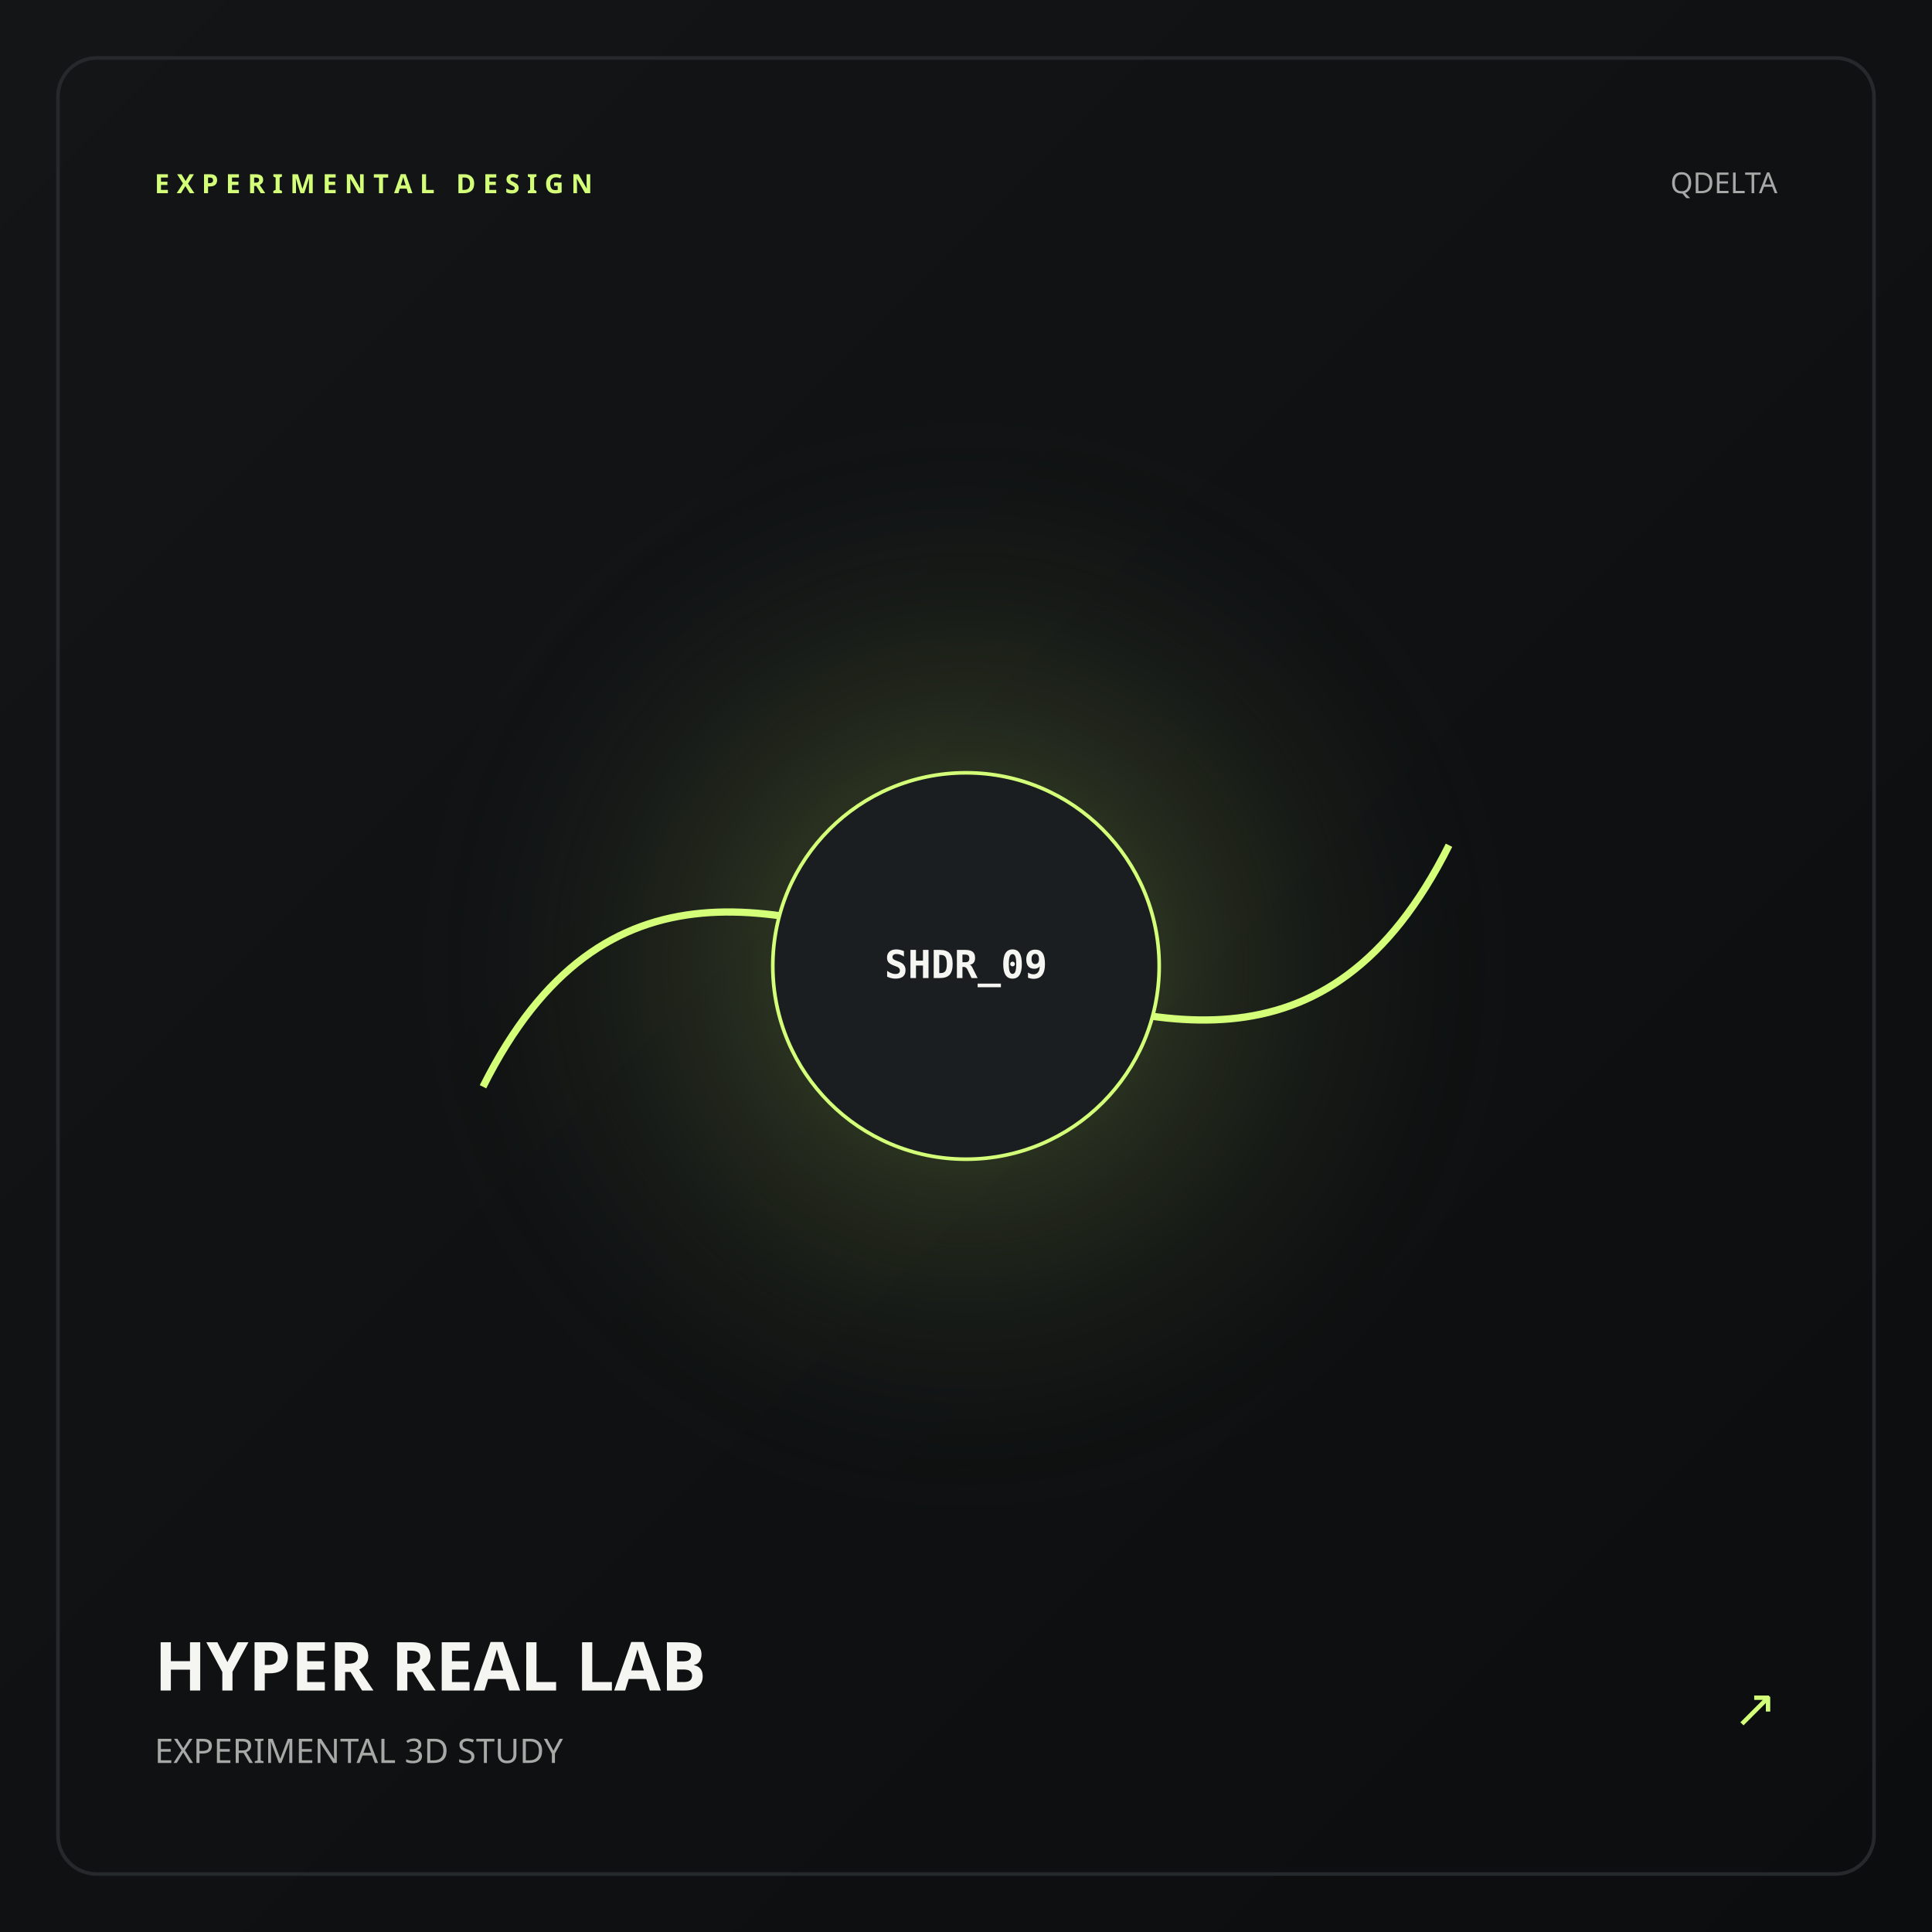
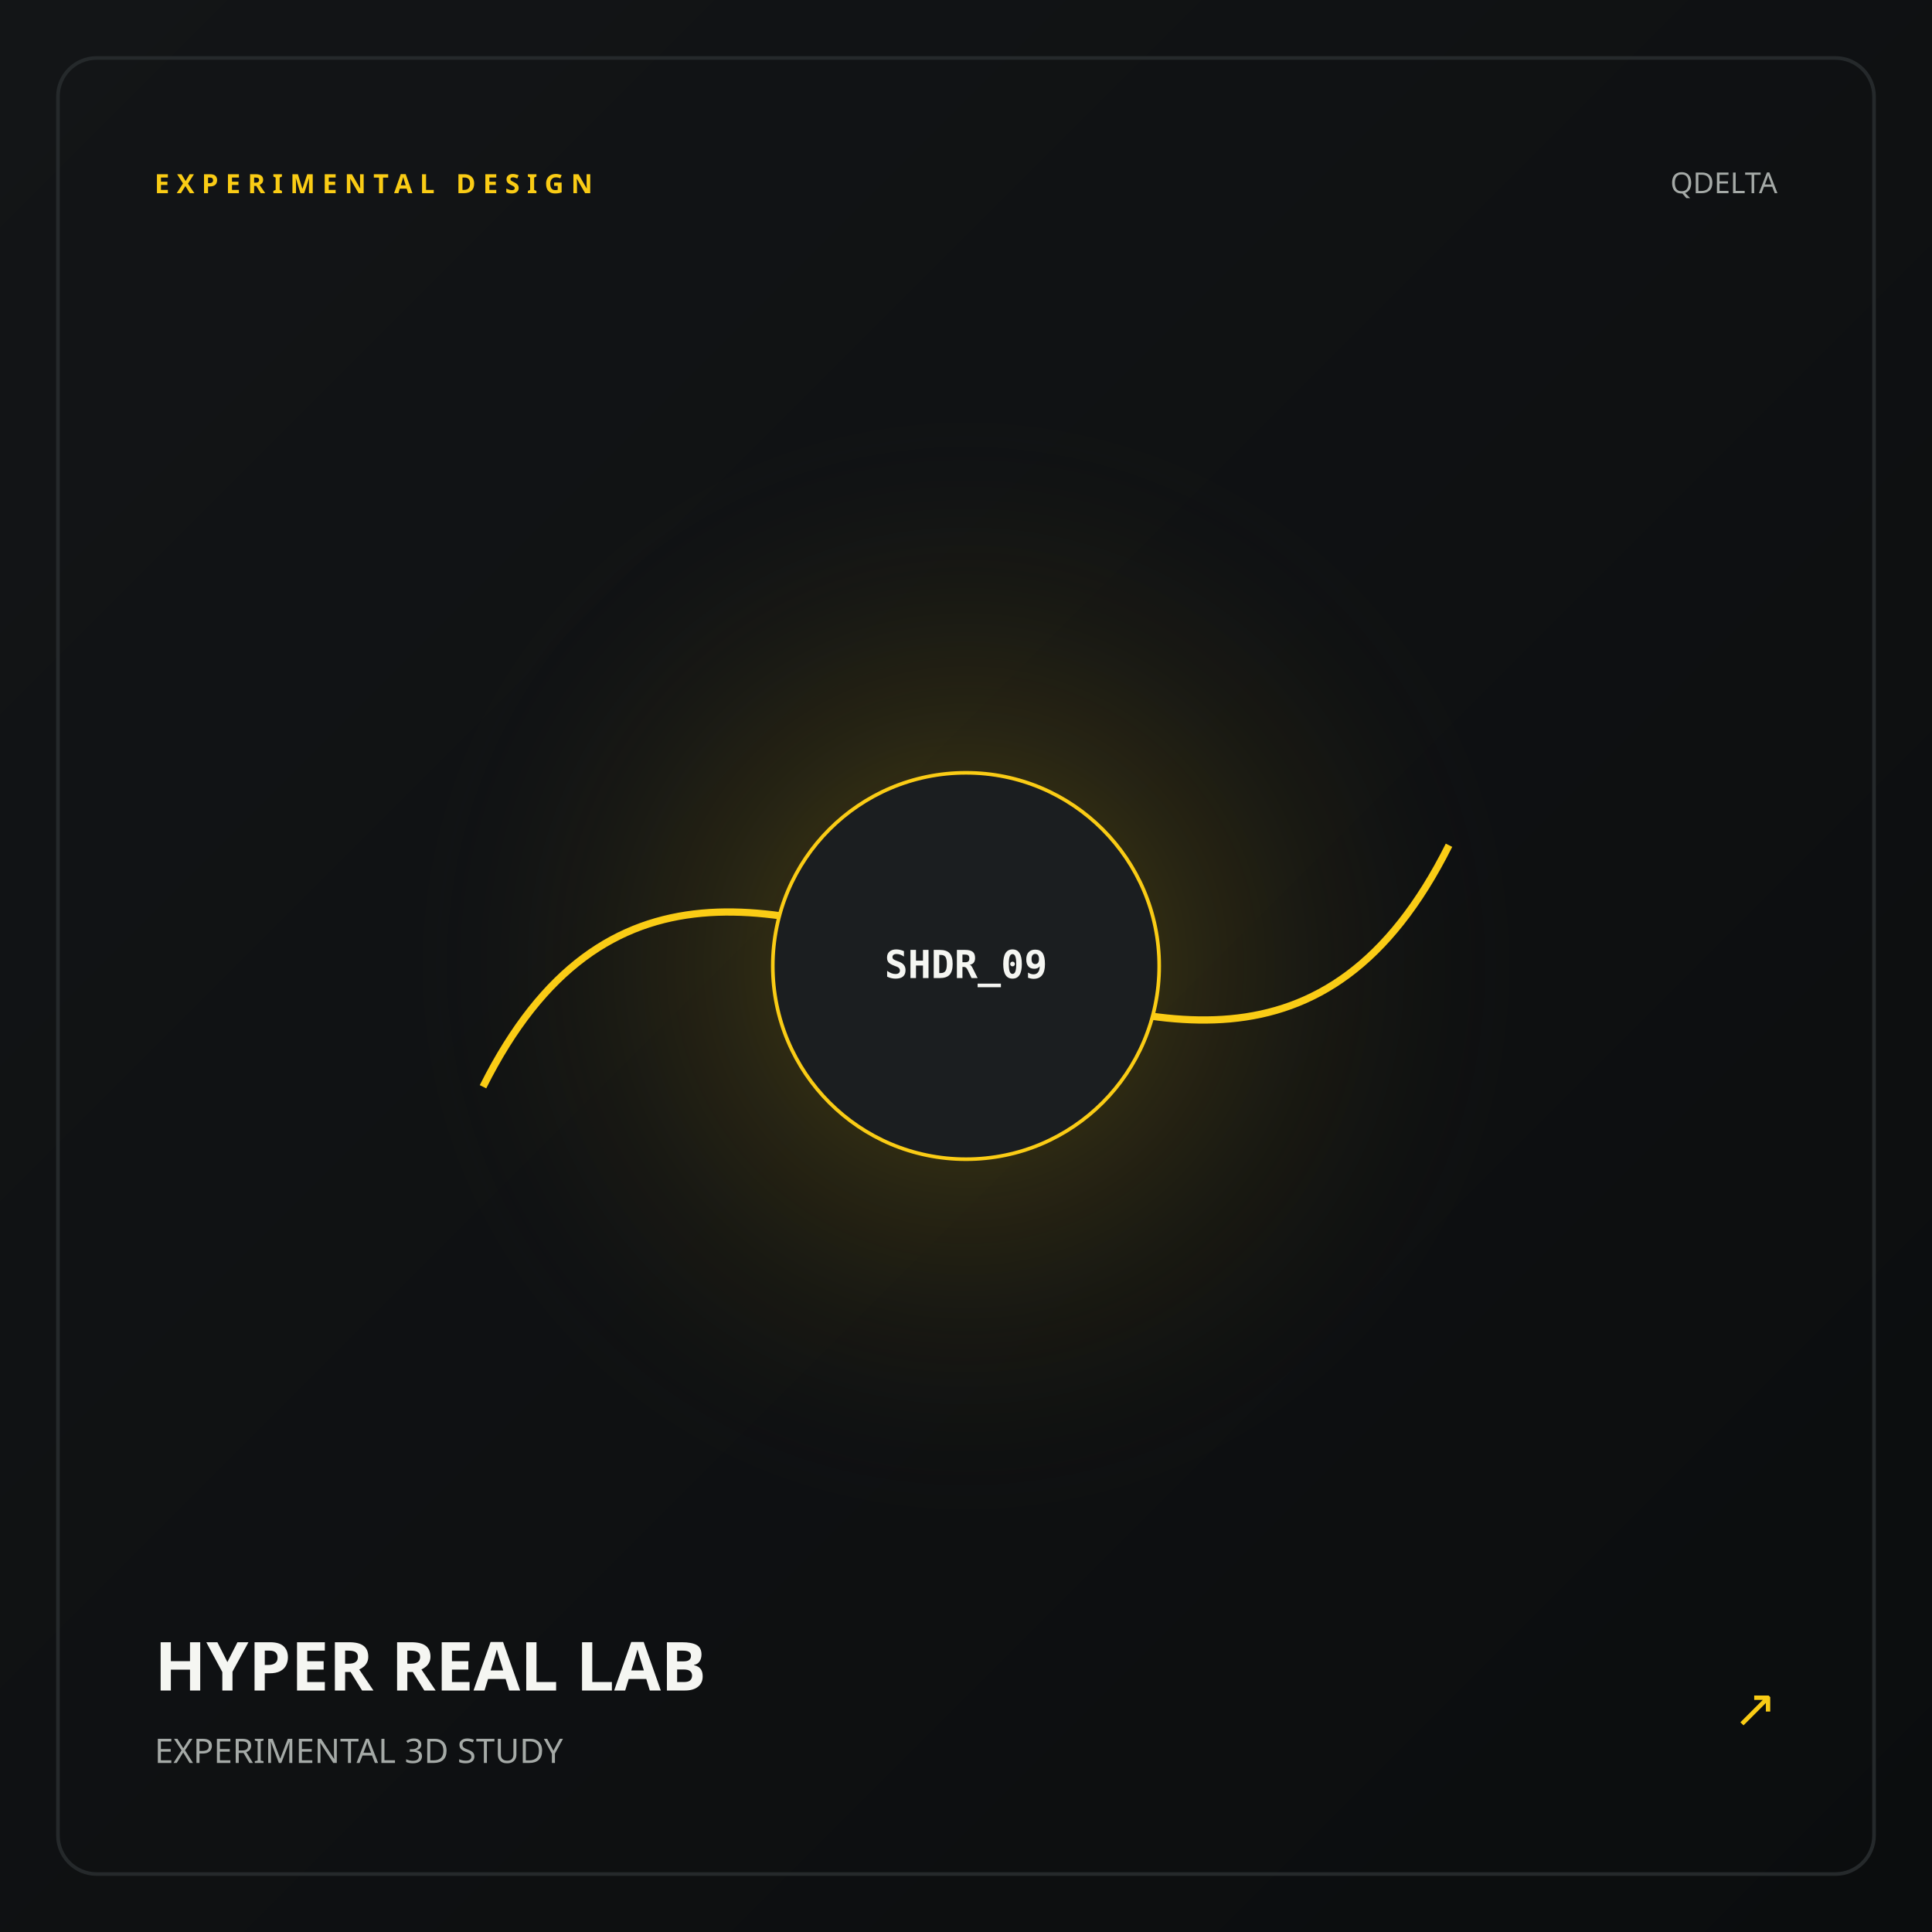
<svg xmlns="http://www.w3.org/2000/svg" viewBox="0 0 800 800" width="800" height="800">
  <defs>
    <linearGradient id="sbg_social-07_svg" x1="0%" y1="0%" x2="100%" y2="100%">
      <stop offset="0%" stop-color="#131517" />
      <stop offset="100%" stop-color="#0b0d0e" />
    </linearGradient>
  </defs>
  <rect width="800" height="800" fill="url(#sbg_social-07_svg)" />
  <rect x="24" y="24" width="752" height="752" rx="16" fill="none" stroke="#25292b" stroke-width="1.5" />
-   <text x="64" y="80" fill="#D4FF78" font-family="'Outfit', system-ui" font-size="11" font-weight="600" letter-spacing="3">EXPERIMENTAL DESIGN</text>
+   <text x="64" y="80" fill="#FACC15" font-family="'Outfit', system-ui" font-size="11" font-weight="600" letter-spacing="3">EXPERIMENTAL DESIGN</text>
  <text x="736" y="80" fill="#A5AAA7" font-family="'Outfit', system-ui" font-size="12" text-anchor="end">QDELTA</text>
  <defs>
    <radialGradient id="neonGlow" cx="50%" cy="50%" r="50%">
-       <stop offset="0%" stop-color="#D4FF78" stop-opacity="0.3" />
+       <stop offset="0%" stop-color="#FACC15" stop-opacity="0.3" />
      <stop offset="100%" stop-color="#111315" stop-opacity="0" />
    </radialGradient>
  </defs>
  <circle cx="400" cy="400" r="240" fill="url(#neonGlow)" />
-   <path d="M 200 450 C 300 250, 500 550, 600 350" fill="none" stroke="#D4FF78" stroke-width="3" />
-   <circle cx="400" cy="400" r="80" fill="#1b1e20" stroke="#D4FF78" stroke-width="1.5" />
+   <path d="M 200 450 C 300 250, 500 550, 600 350" fill="none" stroke="#FACC15" stroke-width="3" />
+   <circle cx="400" cy="400" r="80" fill="#1b1e20" stroke="#FACC15" stroke-width="1.5" />
  <text x="400" y="405" fill="#F5F6F2" font-family="monospace" font-size="16" text-anchor="middle" font-weight="700">SHDR_09</text>
  <text x="64" y="700" fill="#F5F6F2" font-family="'Outfit', system-ui" font-weight="700" font-size="28">HYPER REAL LAB</text>
  <text x="64" y="730" fill="#A5AAA7" font-family="'Outfit', system-ui" font-size="14">EXPERIMENTAL 3D STUDY</text>
-   <text x="736" y="715" fill="#D4FF78" font-family="system-ui" font-size="22" text-anchor="end">↗</text>
+   <text x="736" y="715" fill="#FACC15" font-family="system-ui" font-size="22" text-anchor="end">↗</text>
</svg>
